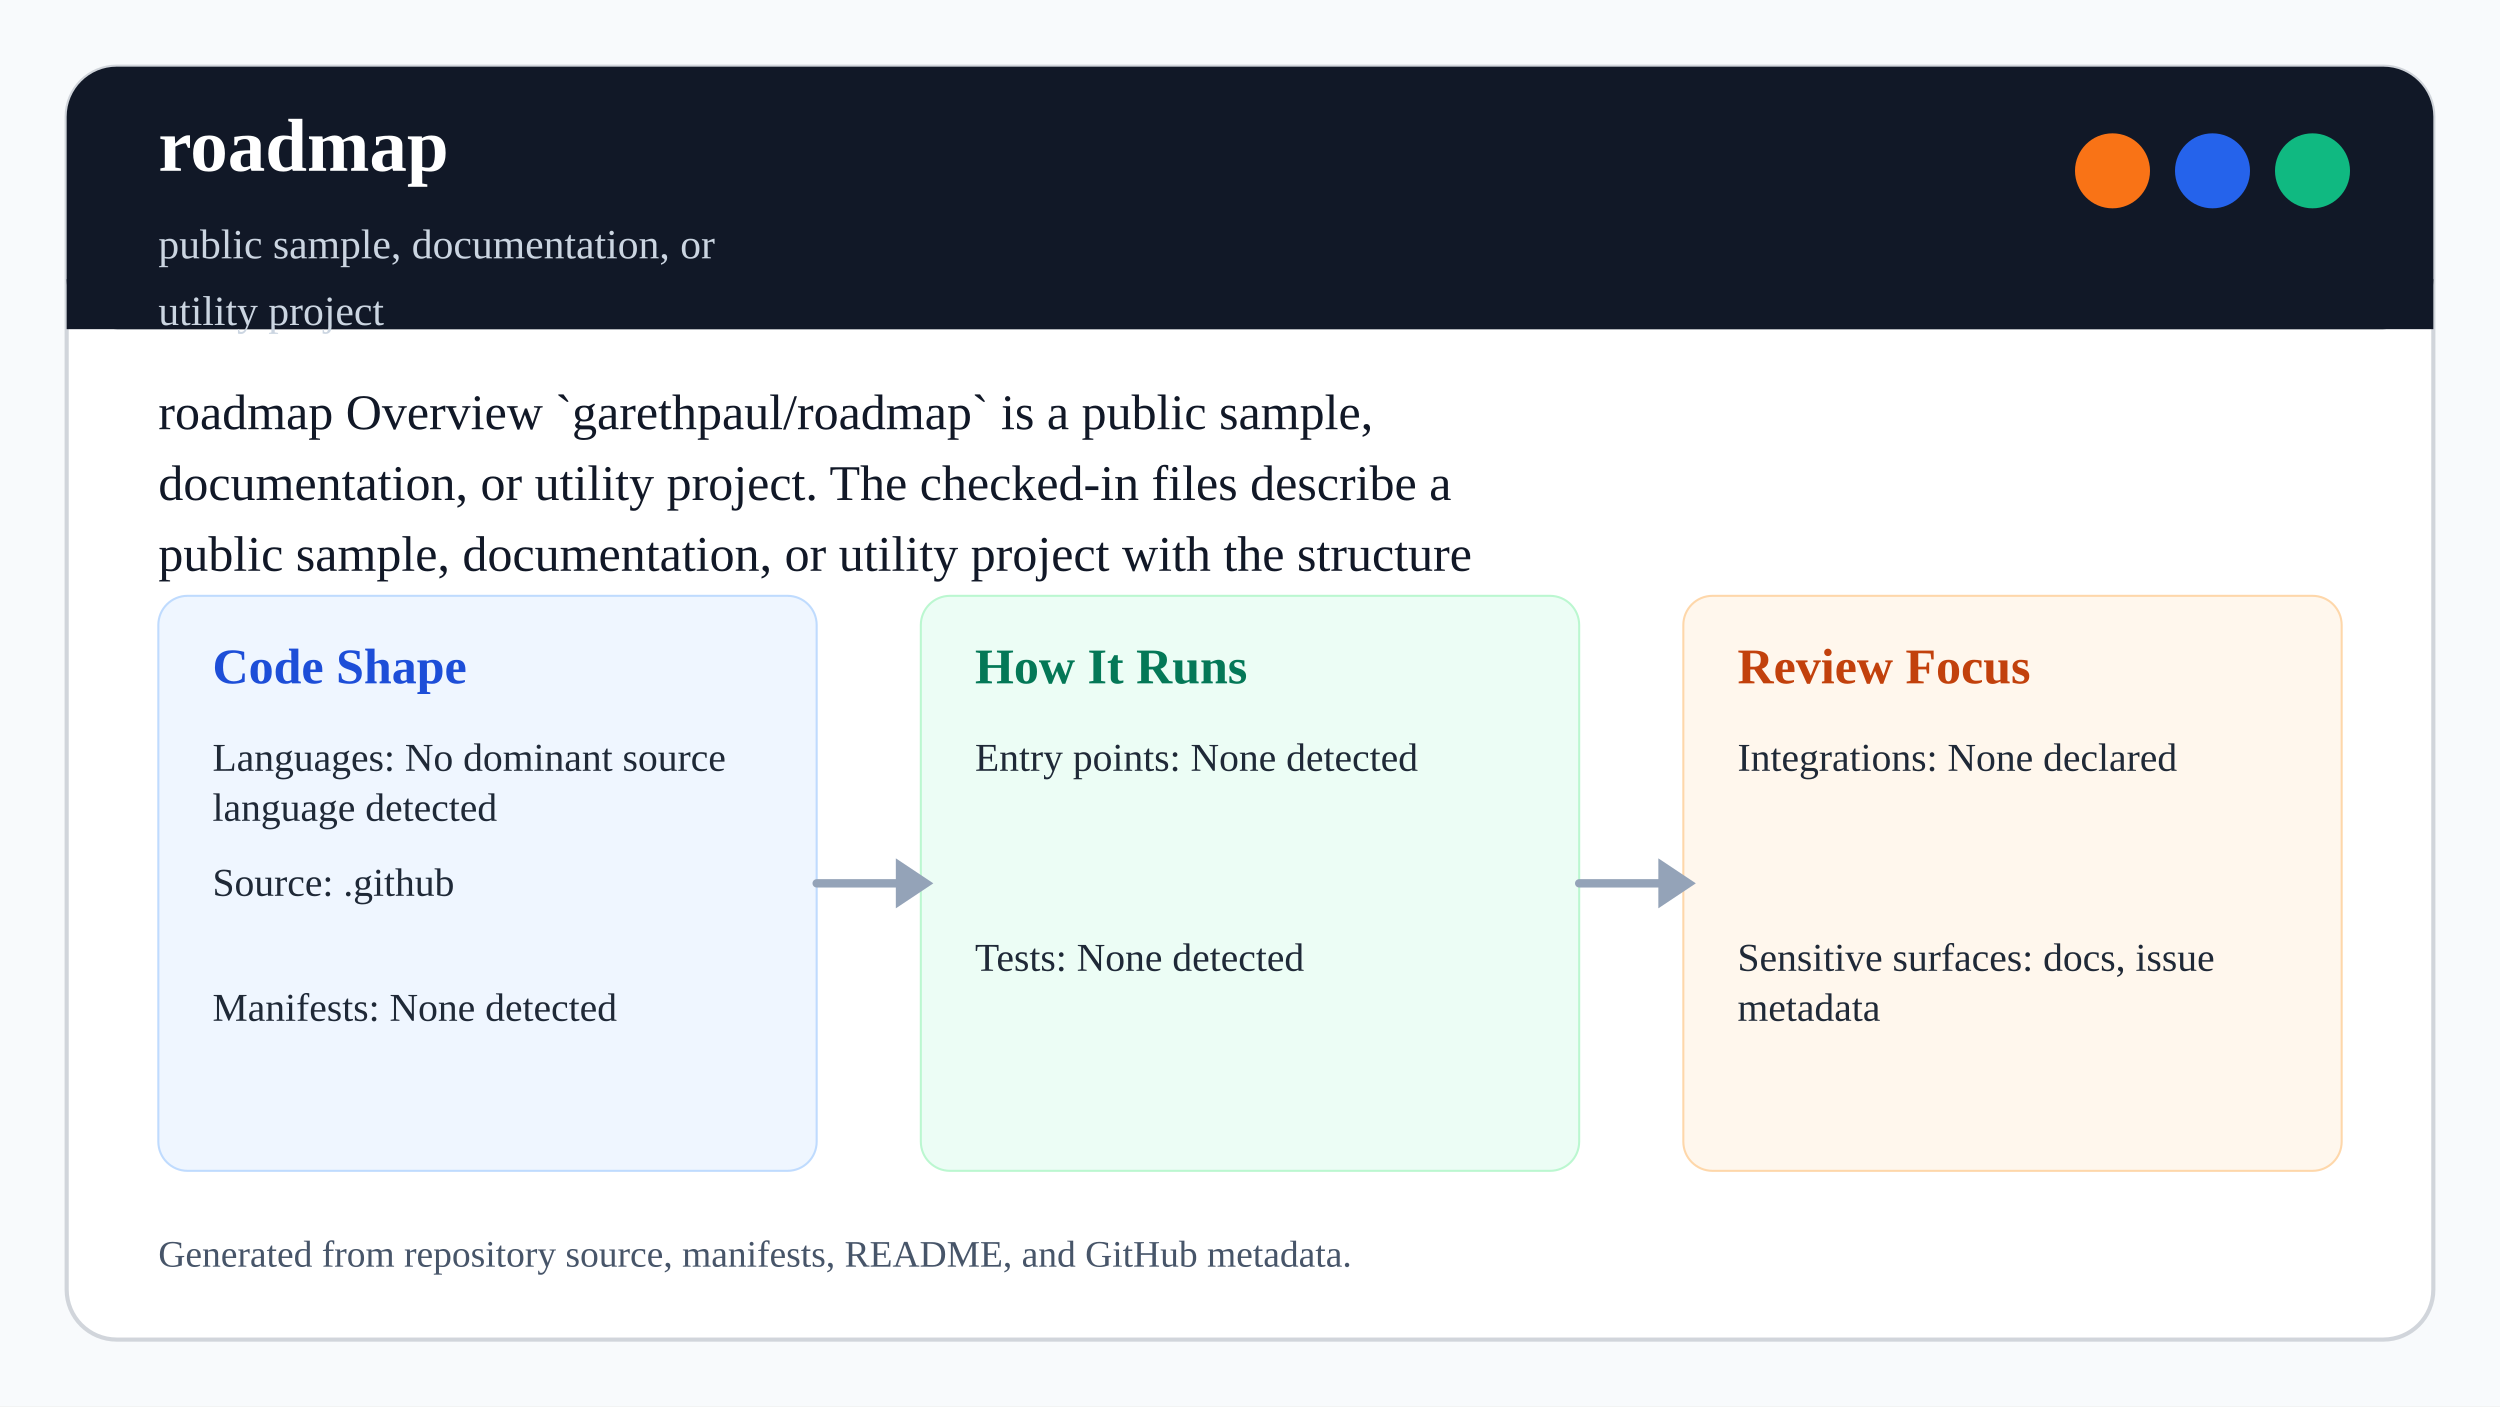
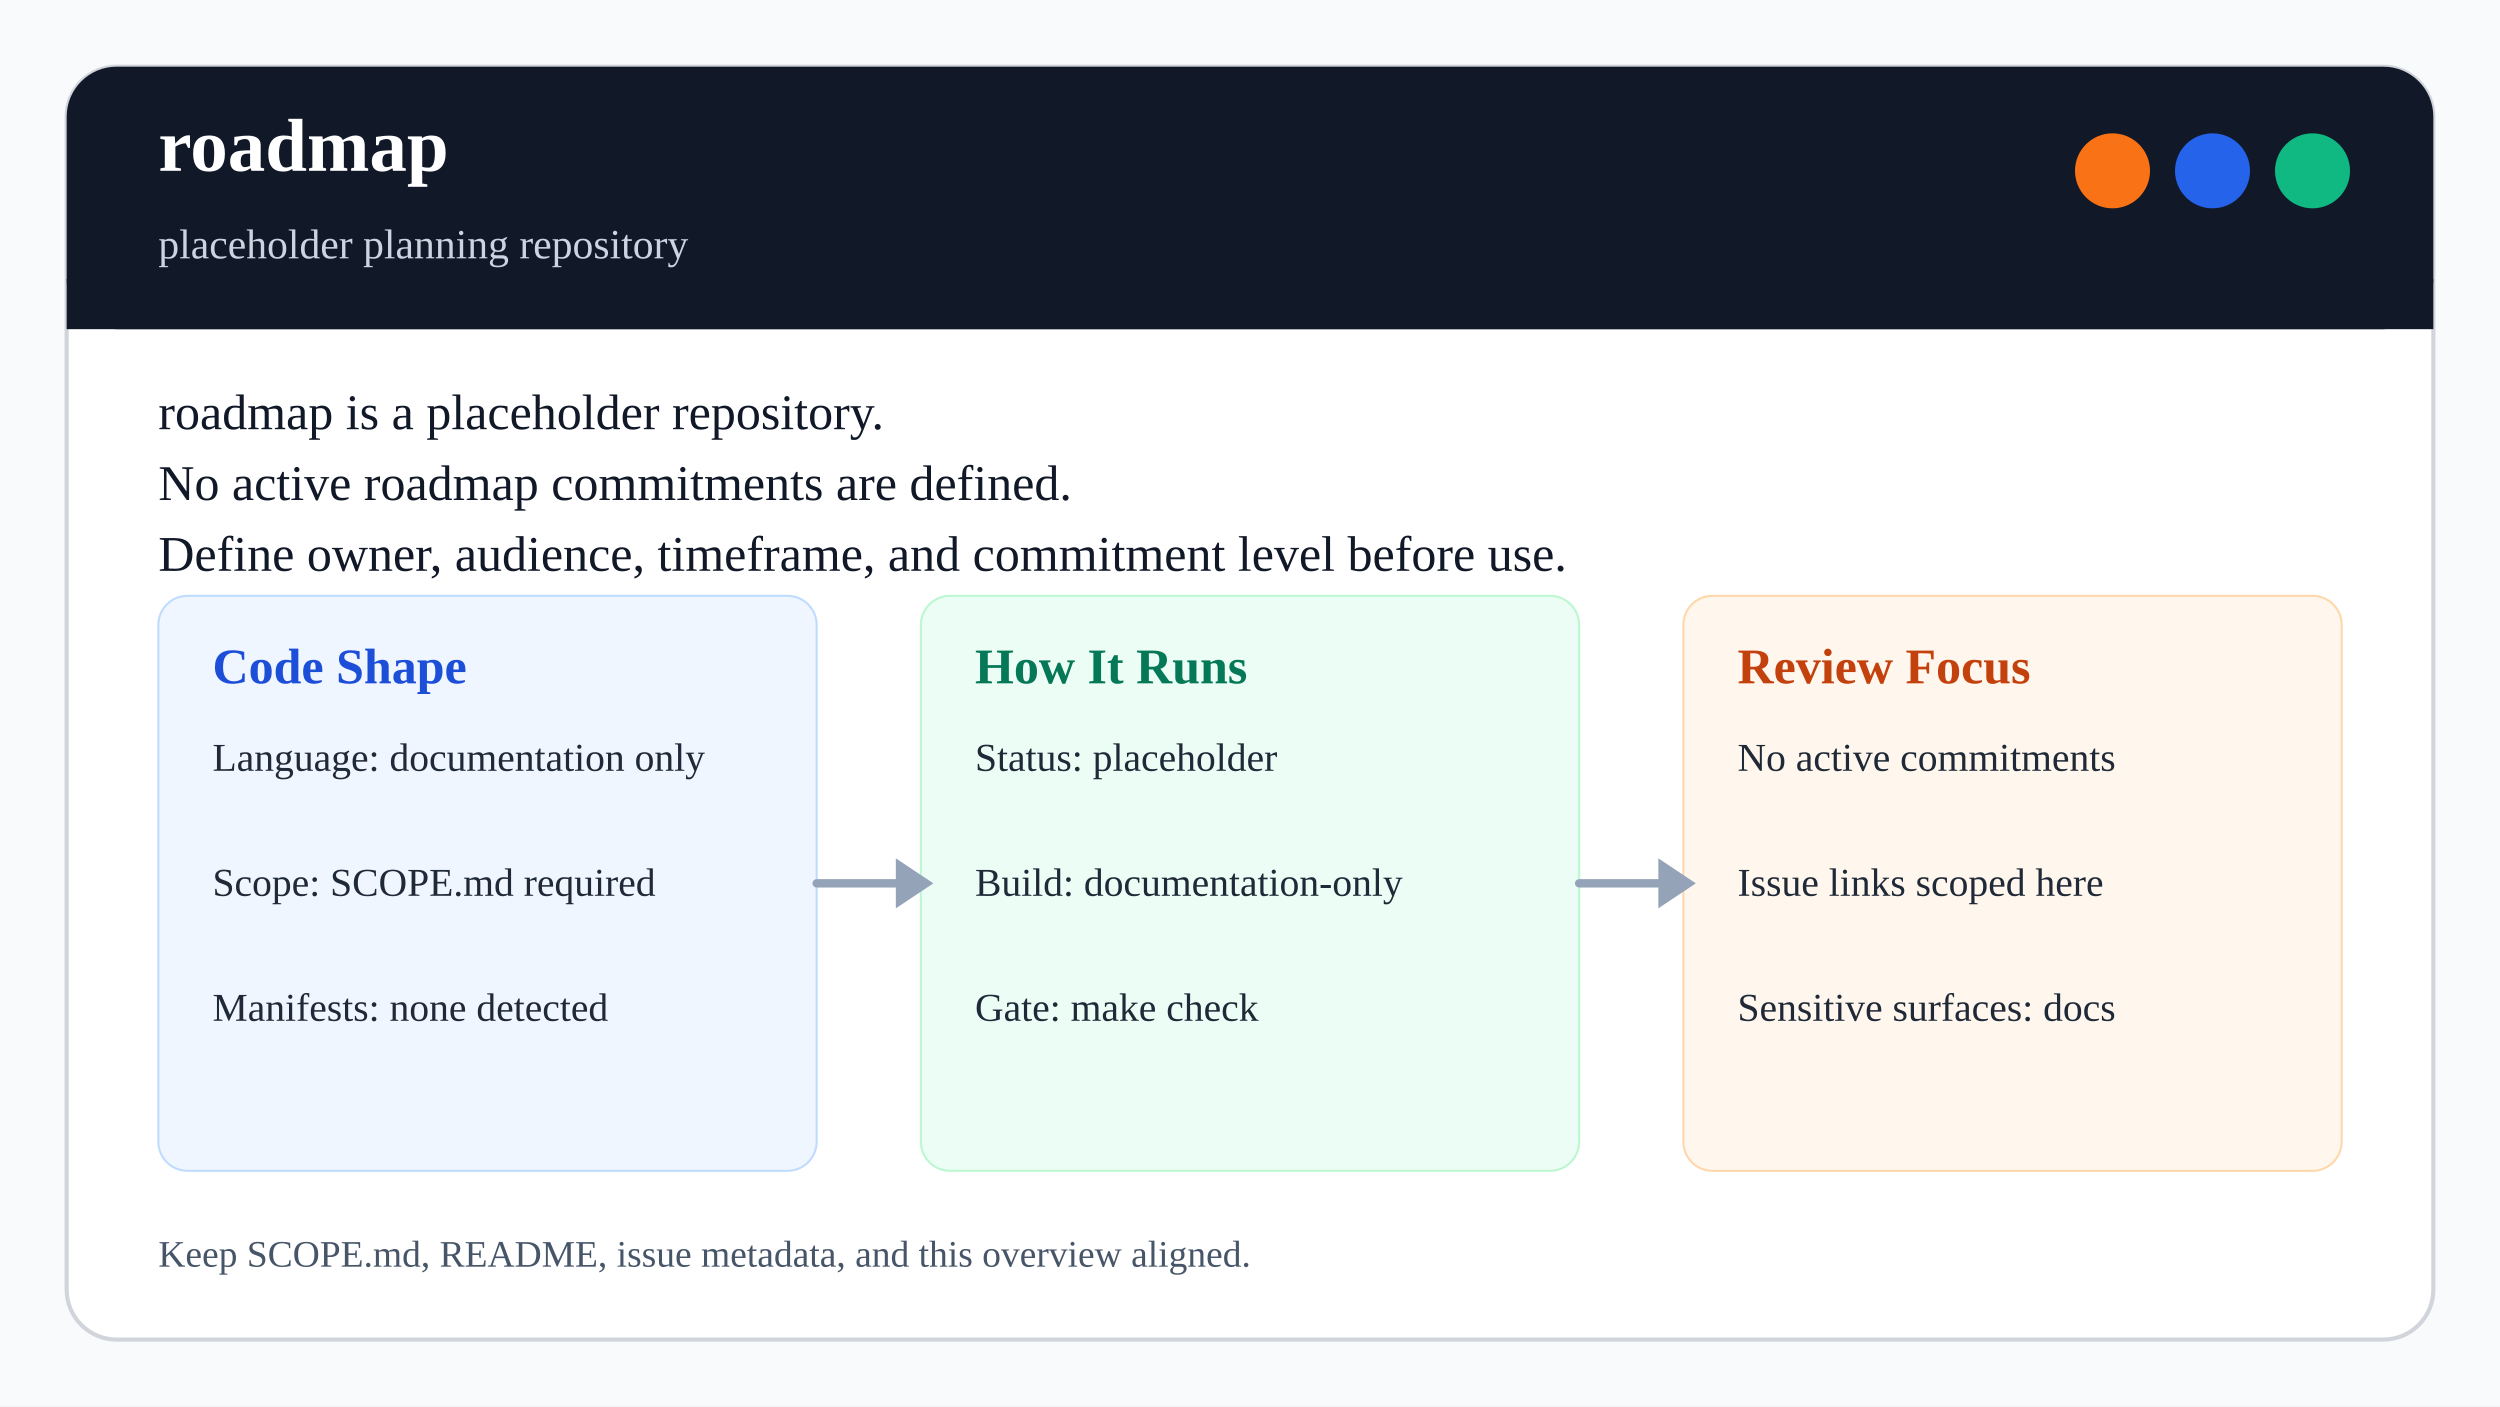
<svg xmlns="http://www.w3.org/2000/svg" width="1200" height="675" viewBox="0 0 1200 675" role="img" aria-labelledby="title desc">
  <rect width="1200" height="675" fill="#f8fafc" />
  <rect x="32" y="32" width="1136" height="611" rx="24" fill="#ffffff" stroke="#d1d5db" stroke-width="2" />
  <rect x="32" y="32" width="1136" height="126" rx="24" fill="#111827" />
  <path d="M32 134h1136v24H32z" fill="#111827" />
  <circle cx="1062" cy="82" r="18" fill="#2563eb" />
  <circle cx="1110" cy="82" r="18" fill="#10b981" />
  <circle cx="1014" cy="82" r="18" fill="#f97316" />
  <text x="76" y="82" font-size="36" fill="#ffffff" font-weight="700">roadmap</text>
-   <text x="76" y="124" font-size="20" fill="#cbd5e1">public sample, documentation, or</text>
-   <text x="76" y="156" font-size="20" fill="#cbd5e1">utility project</text>
-   <text x="76" y="206" font-size="24" fill="#111827">roadmap Overview `garethpaul/roadmap` is a public sample,</text>
-   <text x="76" y="240" font-size="24" fill="#111827">documentation, or utility project. The checked-in files describe a</text>
-   <text x="76" y="274" font-size="24" fill="#111827">public sample, documentation, or utility project with the structure</text>
+   <text x="76" y="124" font-size="20" fill="#cbd5e1">placeholder planning repository</text>
+   <text x="76" y="206" font-size="24" fill="#111827">roadmap is a placeholder repository.</text>
+   <text x="76" y="240" font-size="24" fill="#111827">No active roadmap commitments are defined.</text>
+   <text x="76" y="274" font-size="24" fill="#111827">Define owner, audience, timeframe, and commitment level before use.</text>
  <rect x="76" y="286" width="316" height="276" rx="14" fill="#eff6ff" stroke="#bfdbfe" />
  <text x="102" y="328" font-size="24" font-weight="700" fill="#1d4ed8">Code Shape</text>
-   <text x="102" y="370" font-size="19" fill="#1f2937">Languages: No dominant source</text>
-   <text x="102" y="394" font-size="19" fill="#1f2937">language detected</text>
-   <text x="102" y="430" font-size="19" fill="#1f2937">Source: .github</text>
-   <text x="102" y="490" font-size="19" fill="#1f2937">Manifests: None detected</text>
+   <text x="102" y="370" font-size="19" fill="#1f2937">Language: documentation only</text>
+   <text x="102" y="430" font-size="19" fill="#1f2937">Scope: SCOPE.md required</text>
+   <text x="102" y="490" font-size="19" fill="#1f2937">Manifests: none detected</text>
  <rect x="442" y="286" width="316" height="276" rx="14" fill="#ecfdf5" stroke="#bbf7d0" />
  <text x="468" y="328" font-size="24" font-weight="700" fill="#047857">How It Runs</text>
-   <text x="468" y="370" font-size="19" fill="#1f2937">Entry points: None detected</text>
-   <text x="468" y="466" font-size="19" fill="#1f2937">Tests: None detected</text>
+   <text x="468" y="370" font-size="19" fill="#1f2937">Status: placeholder</text>
+   <text x="468" y="430" font-size="19" fill="#1f2937">Build: documentation-only</text>
+   <text x="468" y="490" font-size="19" fill="#1f2937">Gate: make check</text>
  <rect x="808" y="286" width="316" height="276" rx="14" fill="#fff7ed" stroke="#fed7aa" />
  <text x="834" y="328" font-size="24" font-weight="700" fill="#c2410c">Review Focus</text>
-   <text x="834" y="370" font-size="19" fill="#1f2937">Integrations: None declared</text>
-   <text x="834" y="466" font-size="19" fill="#1f2937">Sensitive surfaces: docs, issue</text>
-   <text x="834" y="490" font-size="19" fill="#1f2937">metadata</text>
+   <text x="834" y="370" font-size="19" fill="#1f2937">No active commitments</text>
+   <text x="834" y="430" font-size="19" fill="#1f2937">Issue links scoped here</text>
+   <text x="834" y="490" font-size="19" fill="#1f2937">Sensitive surfaces: docs</text>
  <path d="M392 424h50" stroke="#94a3b8" stroke-width="4" stroke-linecap="round" />
  <path d="M430 412l18 12-18 12z" fill="#94a3b8" />
  <path d="M758 424h50" stroke="#94a3b8" stroke-width="4" stroke-linecap="round" />
  <path d="M796 412l18 12-18 12z" fill="#94a3b8" />
-   <text x="76" y="608" font-size="18" fill="#475569">Generated from repository source, manifests, README, and GitHub metadata.</text>
+   <text x="76" y="608" font-size="18" fill="#475569">Keep SCOPE.md, README, issue metadata, and this overview aligned.</text>
</svg>
